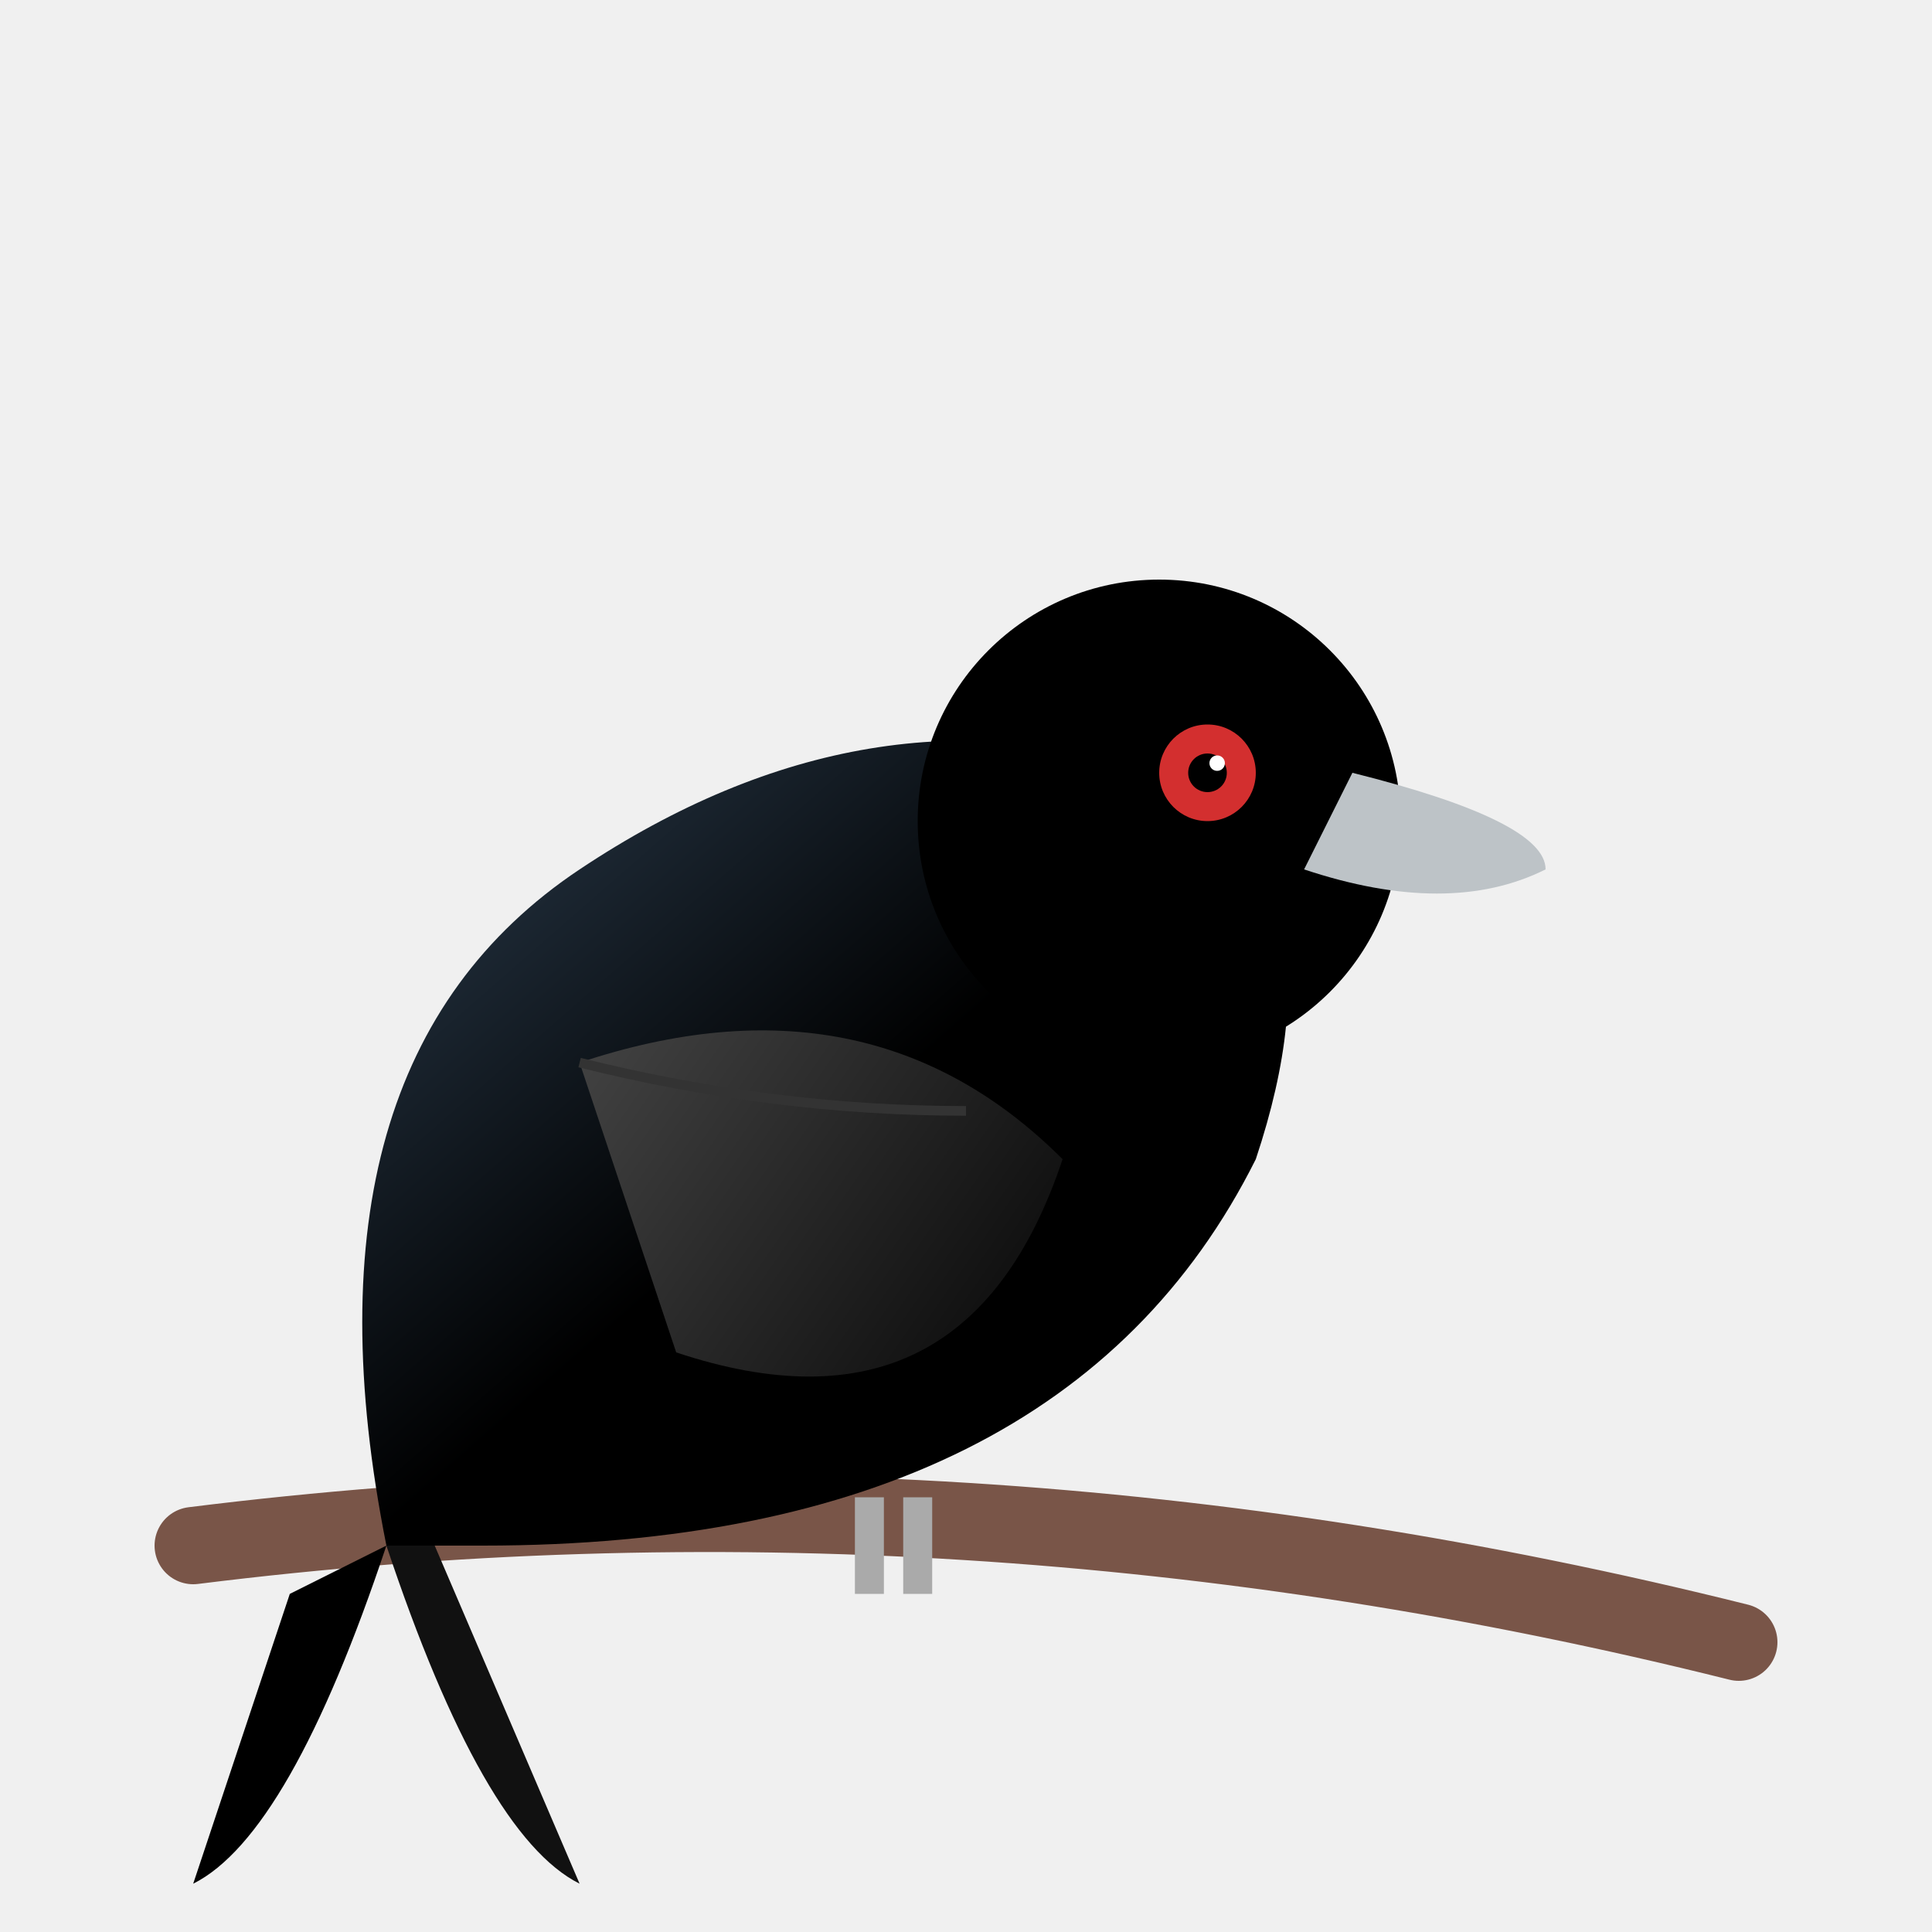
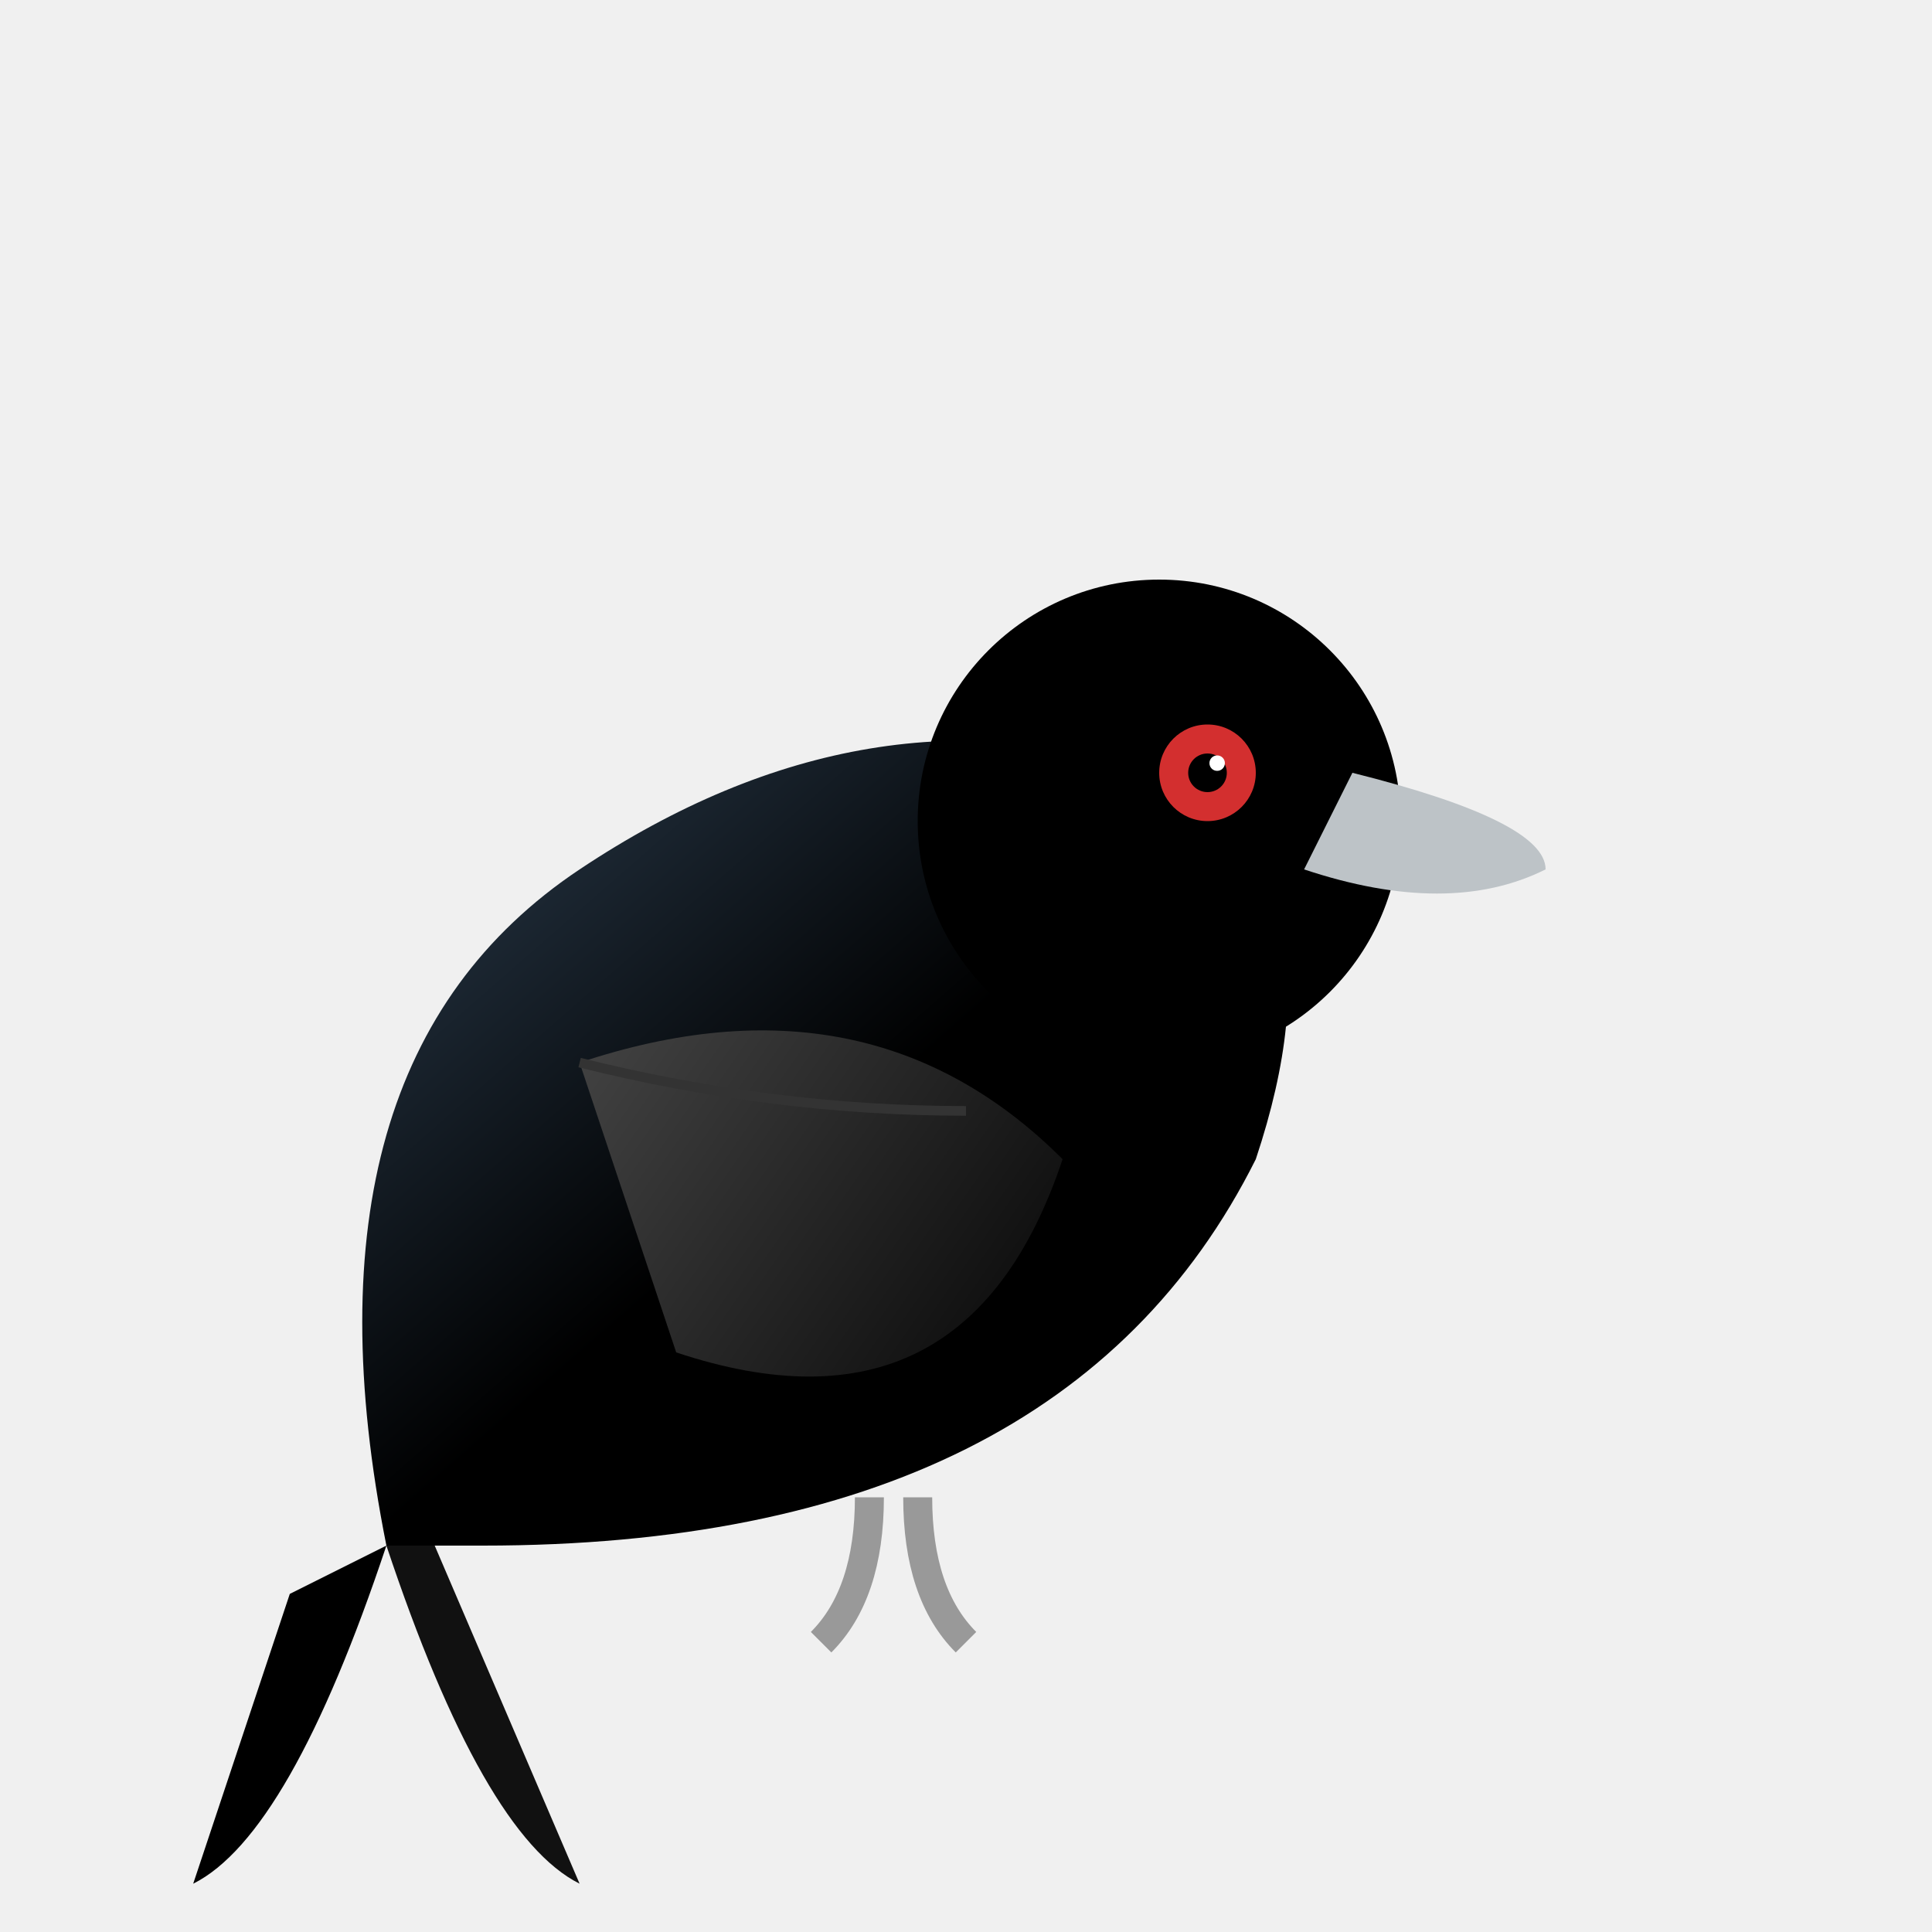
<svg xmlns="http://www.w3.org/2000/svg" width="200" height="200" viewBox="0 0 200 200">
  <defs>
    <linearGradient id="bodyGrad" x1="0%" y1="0%" x2="100%" y2="100%">
      <stop offset="0%" stop-color="#2c3e50" />
      <stop offset="50%" stop-color="#000000" />
    </linearGradient>
    <linearGradient id="wingGrad" x1="0%" y1="0%" x2="100%" y2="50%">
      <stop offset="0%" stop-color="#434343" />
      <stop offset="100%" stop-color="#111111" />
    </linearGradient>
  </defs>
-   <path d="M20,160 Q100,150 180,170" stroke="#795548" stroke-width="8" fill="none" stroke-linecap="round" />
  <path d="M40,160 Q30,190 20,195 L30,165 Z" fill="#000000" />
  <path d="M40,160 Q50,190 60,195 L45,160 Z" fill="#111111" />
-   <path d="M90,155 L90,165" stroke="#aaa" stroke-width="3" />
-   <path d="M95,155 L95,165" stroke="#aaa" stroke-width="3" />
+   <g stroke="#999" stroke-width="3" fill="none">
+     <path d="M90,155 Q90,165 85,170" />
+     <path d="M95,155 Q95,165 100,170" />
+   </g>
  <path d="M40,160 Q30,110 60,90 Q90,70 120,80 Q140,90 130,120 Q110,160 50,160Z" fill="url(#bodyGrad)" />
  <circle cx="120" cy="85" r="25" fill="#000000" />
  <path d="M140,80 Q160,85 160,90 Q150,95 135,90Z" fill="#bdc3c7" />
  <circle cx="125" cy="80" r="5" fill="#D32F2F" />
  <circle cx="125" cy="80" r="2" fill="black" />
  <circle cx="126" cy="79" r="0.8" fill="white" />
  <path d="M60,110 Q90,100 110,120 Q100,150 70,140 Z" fill="url(#wingGrad)" />
  <path d="M60,110 Q80,115 100,115" stroke="#333" stroke-width="1" fill="none" />
</svg>
